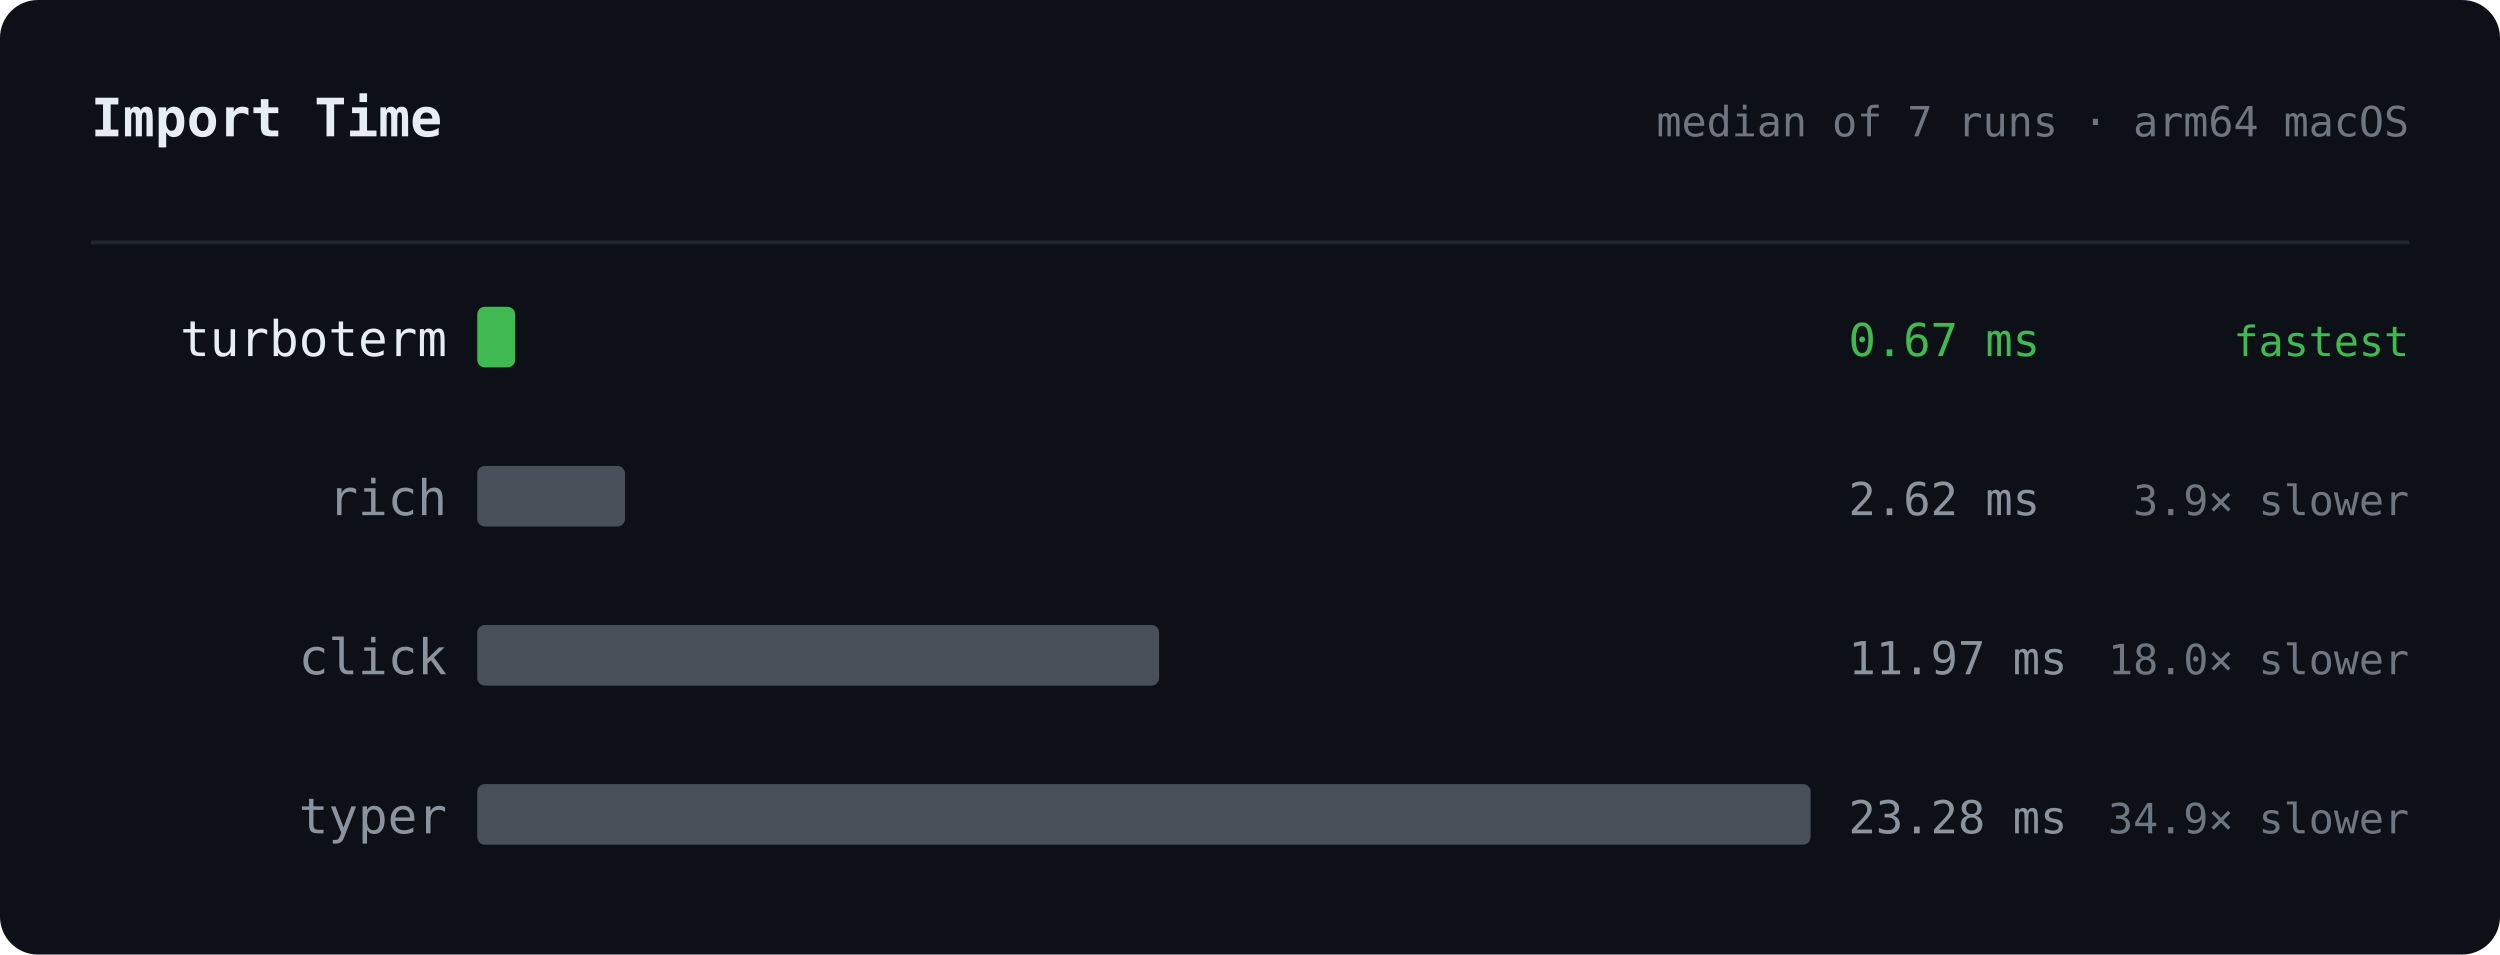
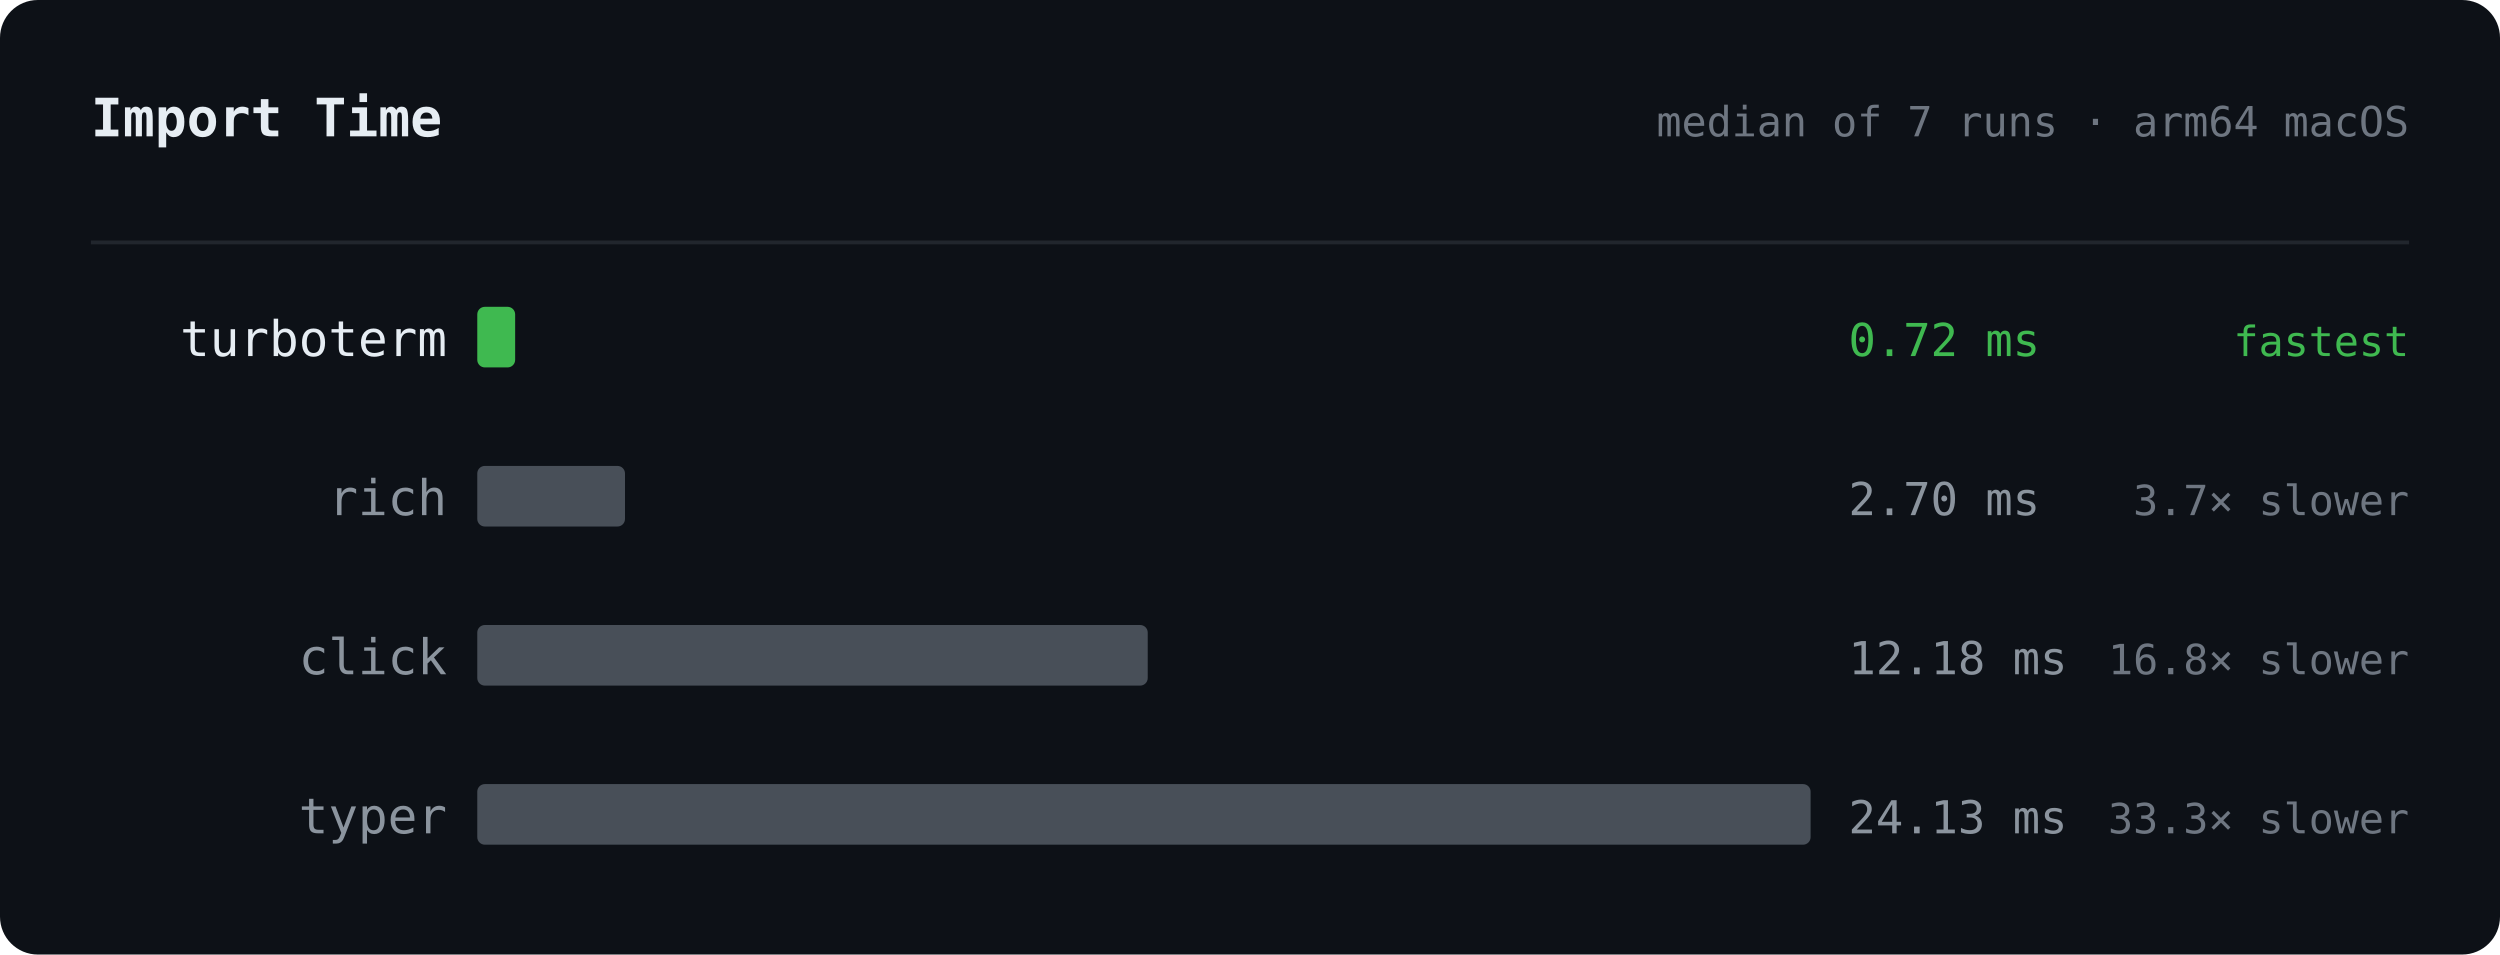
<svg xmlns="http://www.w3.org/2000/svg" width="660" height="252">
  <rect width="660" height="252" fill="#0d1117" rx="10" />
  <text x="24" y="36" fill="#e6edf3" font-family="ui-monospace, 'SF Mono', SFMono-Regular, Menlo, Consolas, monospace" font-size="14" font-weight="600">Import Time</text>
  <text x="636" y="36" fill="#6e7681" font-family="ui-monospace, 'SF Mono', SFMono-Regular, Menlo, Consolas, monospace" font-size="11" text-anchor="end">median of 7 runs · arm64 macOS</text>
  <line x1="24" y1="64" x2="636" y2="64" stroke="#21262d" stroke-width="1" />
  <text x="118" y="94" fill="#e6edf3" font-family="ui-monospace, 'SF Mono', SFMono-Regular, Menlo, Consolas, monospace" font-size="13" text-anchor="end">turboterm</text>
  <rect x="126" y="81" width="10" height="16" fill="#3fb950" rx="2" />
-   <text x="488" y="94" fill="#3fb950" font-family="ui-monospace, 'SF Mono', SFMono-Regular, Menlo, Consolas, monospace" font-size="12">0.67 ms</text>
+   <text x="488" y="94" fill="#3fb950" font-family="ui-monospace, 'SF Mono', SFMono-Regular, Menlo, Consolas, monospace" font-size="12">0.72 ms</text>
  <text x="636" y="94" fill="#3fb950" font-family="ui-monospace, 'SF Mono', SFMono-Regular, Menlo, Consolas, monospace" font-size="11" text-anchor="end">fastest</text>
  <text x="118" y="136" fill="#8b949e" font-family="ui-monospace, 'SF Mono', SFMono-Regular, Menlo, Consolas, monospace" font-size="13" text-anchor="end">rich</text>
  <rect x="126" y="123" width="39" height="16" fill="#484f58" rx="2" />
-   <text x="488" y="136" fill="#8b949e" font-family="ui-monospace, 'SF Mono', SFMono-Regular, Menlo, Consolas, monospace" font-size="12">2.62 ms</text>
-   <text x="636" y="136" fill="#6e7681" font-family="ui-monospace, 'SF Mono', SFMono-Regular, Menlo, Consolas, monospace" font-size="11" text-anchor="end">3.9× slower</text>
+   <text x="488" y="136" fill="#8b949e" font-family="ui-monospace, 'SF Mono', SFMono-Regular, Menlo, Consolas, monospace" font-size="12">2.70 ms</text>
+   <text x="636" y="136" fill="#6e7681" font-family="ui-monospace, 'SF Mono', SFMono-Regular, Menlo, Consolas, monospace" font-size="11" text-anchor="end">3.7× slower</text>
  <text x="118" y="178" fill="#8b949e" font-family="ui-monospace, 'SF Mono', SFMono-Regular, Menlo, Consolas, monospace" font-size="13" text-anchor="end">click</text>
-   <rect x="126" y="165" width="180" height="16" fill="#484f58" rx="2" />
-   <text x="488" y="178" fill="#8b949e" font-family="ui-monospace, 'SF Mono', SFMono-Regular, Menlo, Consolas, monospace" font-size="12">11.97 ms</text>
-   <text x="636" y="178" fill="#6e7681" font-family="ui-monospace, 'SF Mono', SFMono-Regular, Menlo, Consolas, monospace" font-size="11" text-anchor="end">18.0× slower</text>
+   <rect x="126" y="165" width="177" height="16" fill="#484f58" rx="2" />
+   <text x="488" y="178" fill="#8b949e" font-family="ui-monospace, 'SF Mono', SFMono-Regular, Menlo, Consolas, monospace" font-size="12">12.18 ms</text>
+   <text x="636" y="178" fill="#6e7681" font-family="ui-monospace, 'SF Mono', SFMono-Regular, Menlo, Consolas, monospace" font-size="11" text-anchor="end">16.8× slower</text>
  <text x="118" y="220" fill="#8b949e" font-family="ui-monospace, 'SF Mono', SFMono-Regular, Menlo, Consolas, monospace" font-size="13" text-anchor="end">typer</text>
  <rect x="126" y="207" width="352" height="16" fill="#484f58" rx="2" />
-   <text x="488" y="220" fill="#8b949e" font-family="ui-monospace, 'SF Mono', SFMono-Regular, Menlo, Consolas, monospace" font-size="12">23.28 ms</text>
-   <text x="636" y="220" fill="#6e7681" font-family="ui-monospace, 'SF Mono', SFMono-Regular, Menlo, Consolas, monospace" font-size="11" text-anchor="end">34.9× slower</text>
+   <text x="488" y="220" fill="#8b949e" font-family="ui-monospace, 'SF Mono', SFMono-Regular, Menlo, Consolas, monospace" font-size="12">24.13 ms</text>
+   <text x="636" y="220" fill="#6e7681" font-family="ui-monospace, 'SF Mono', SFMono-Regular, Menlo, Consolas, monospace" font-size="11" text-anchor="end">33.3× slower</text>
</svg>
